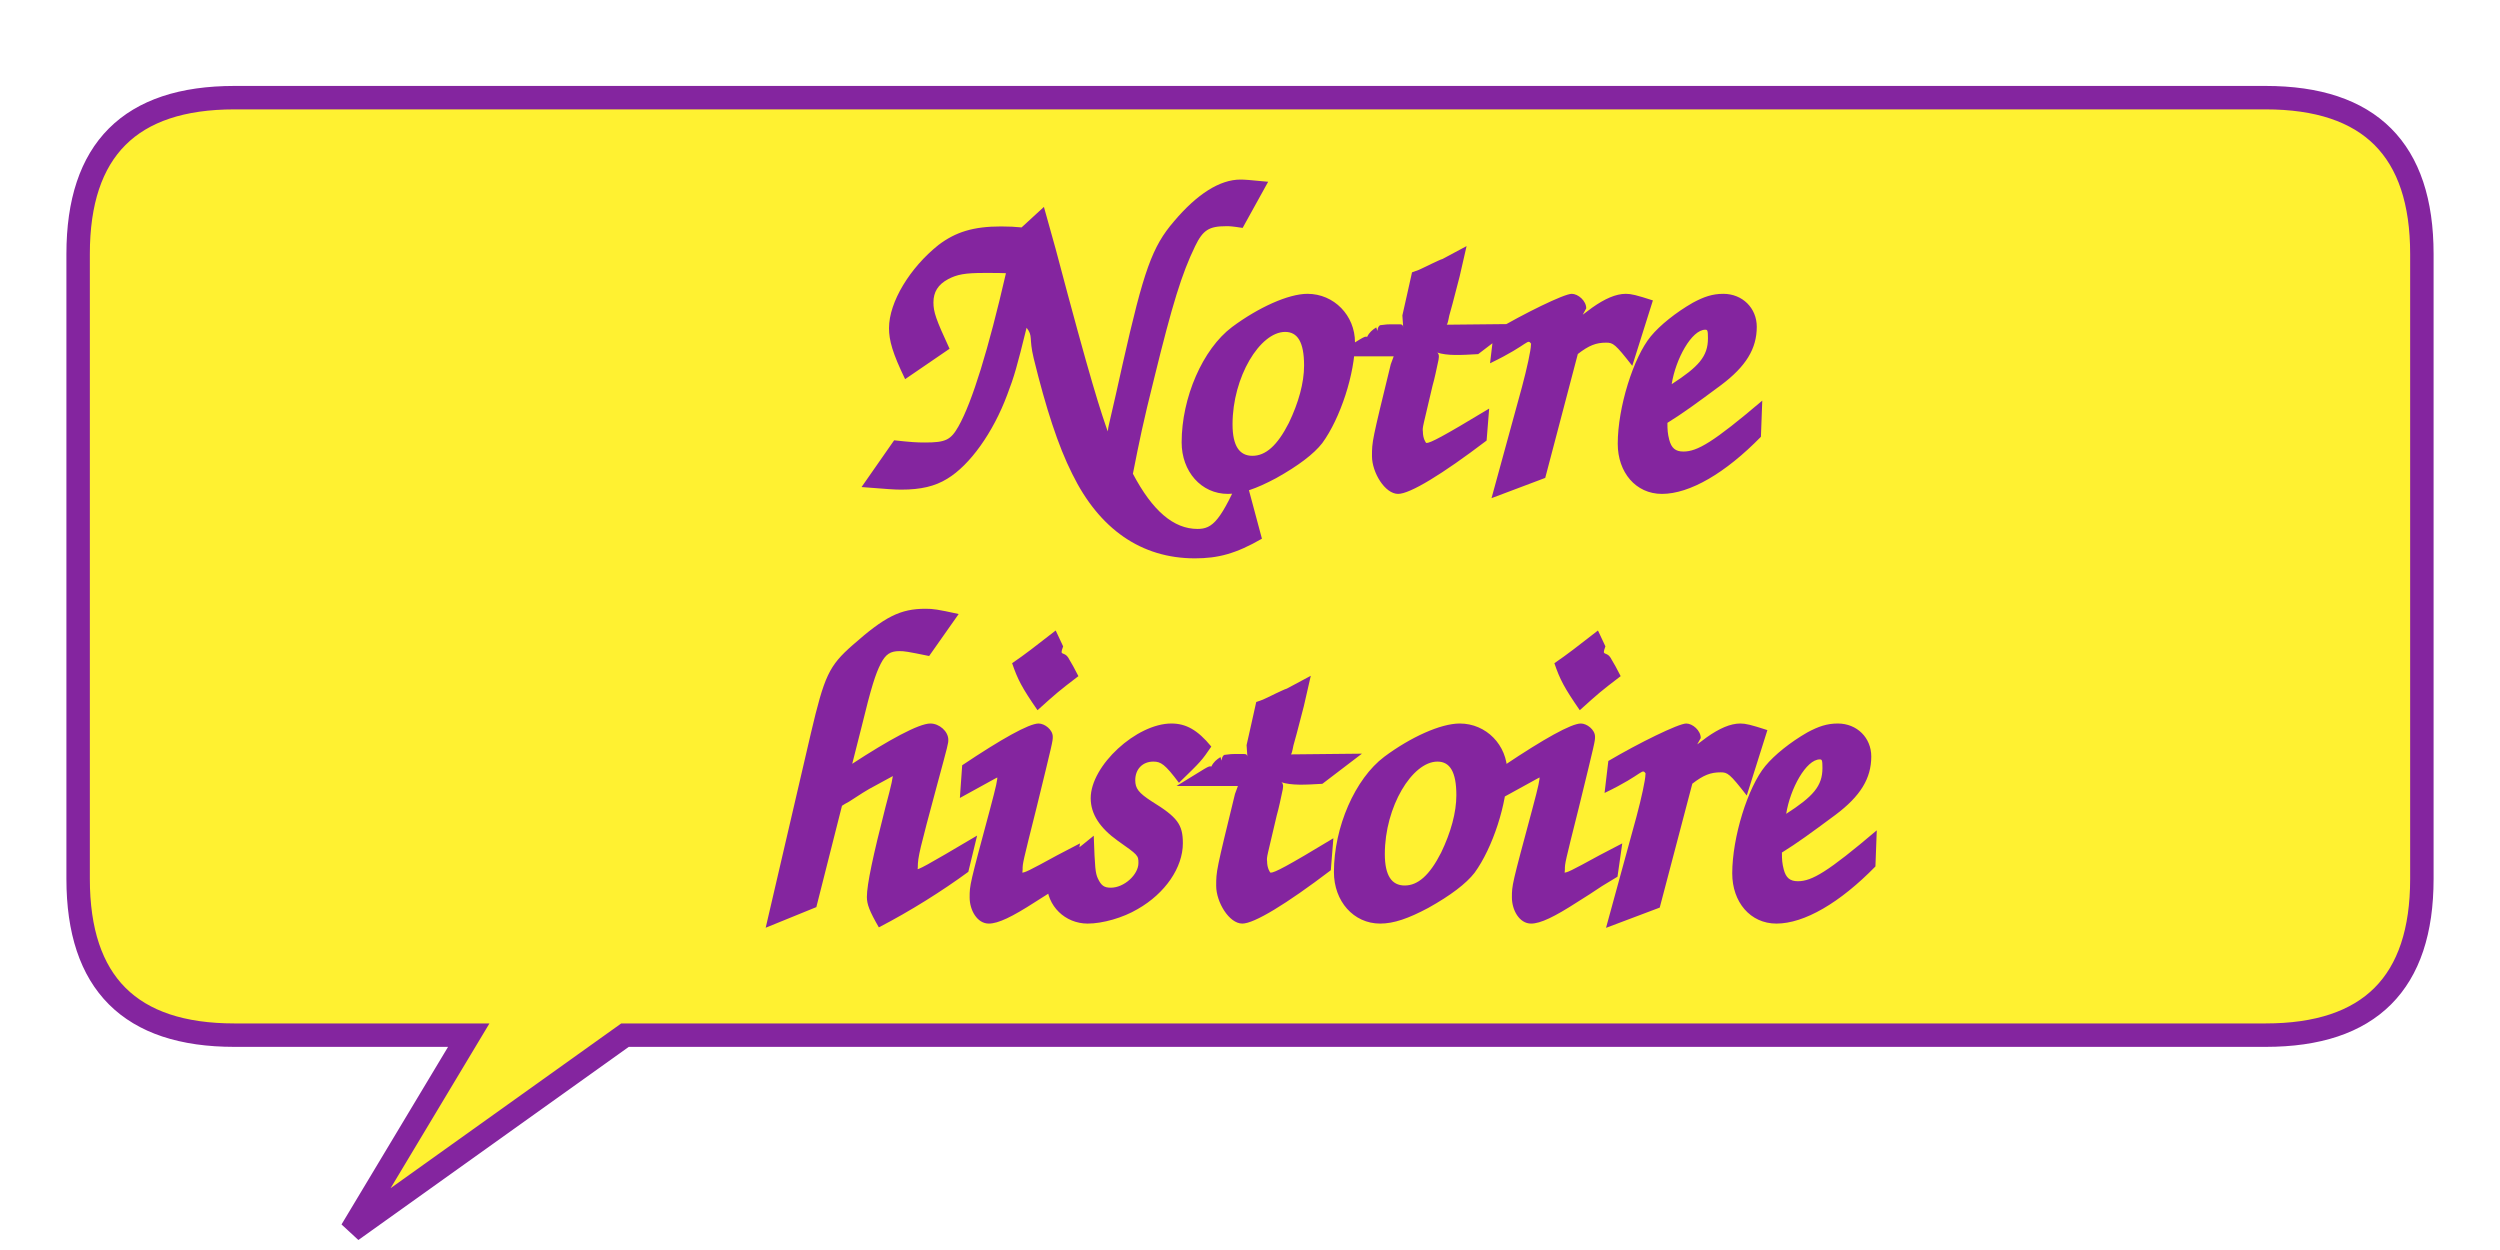
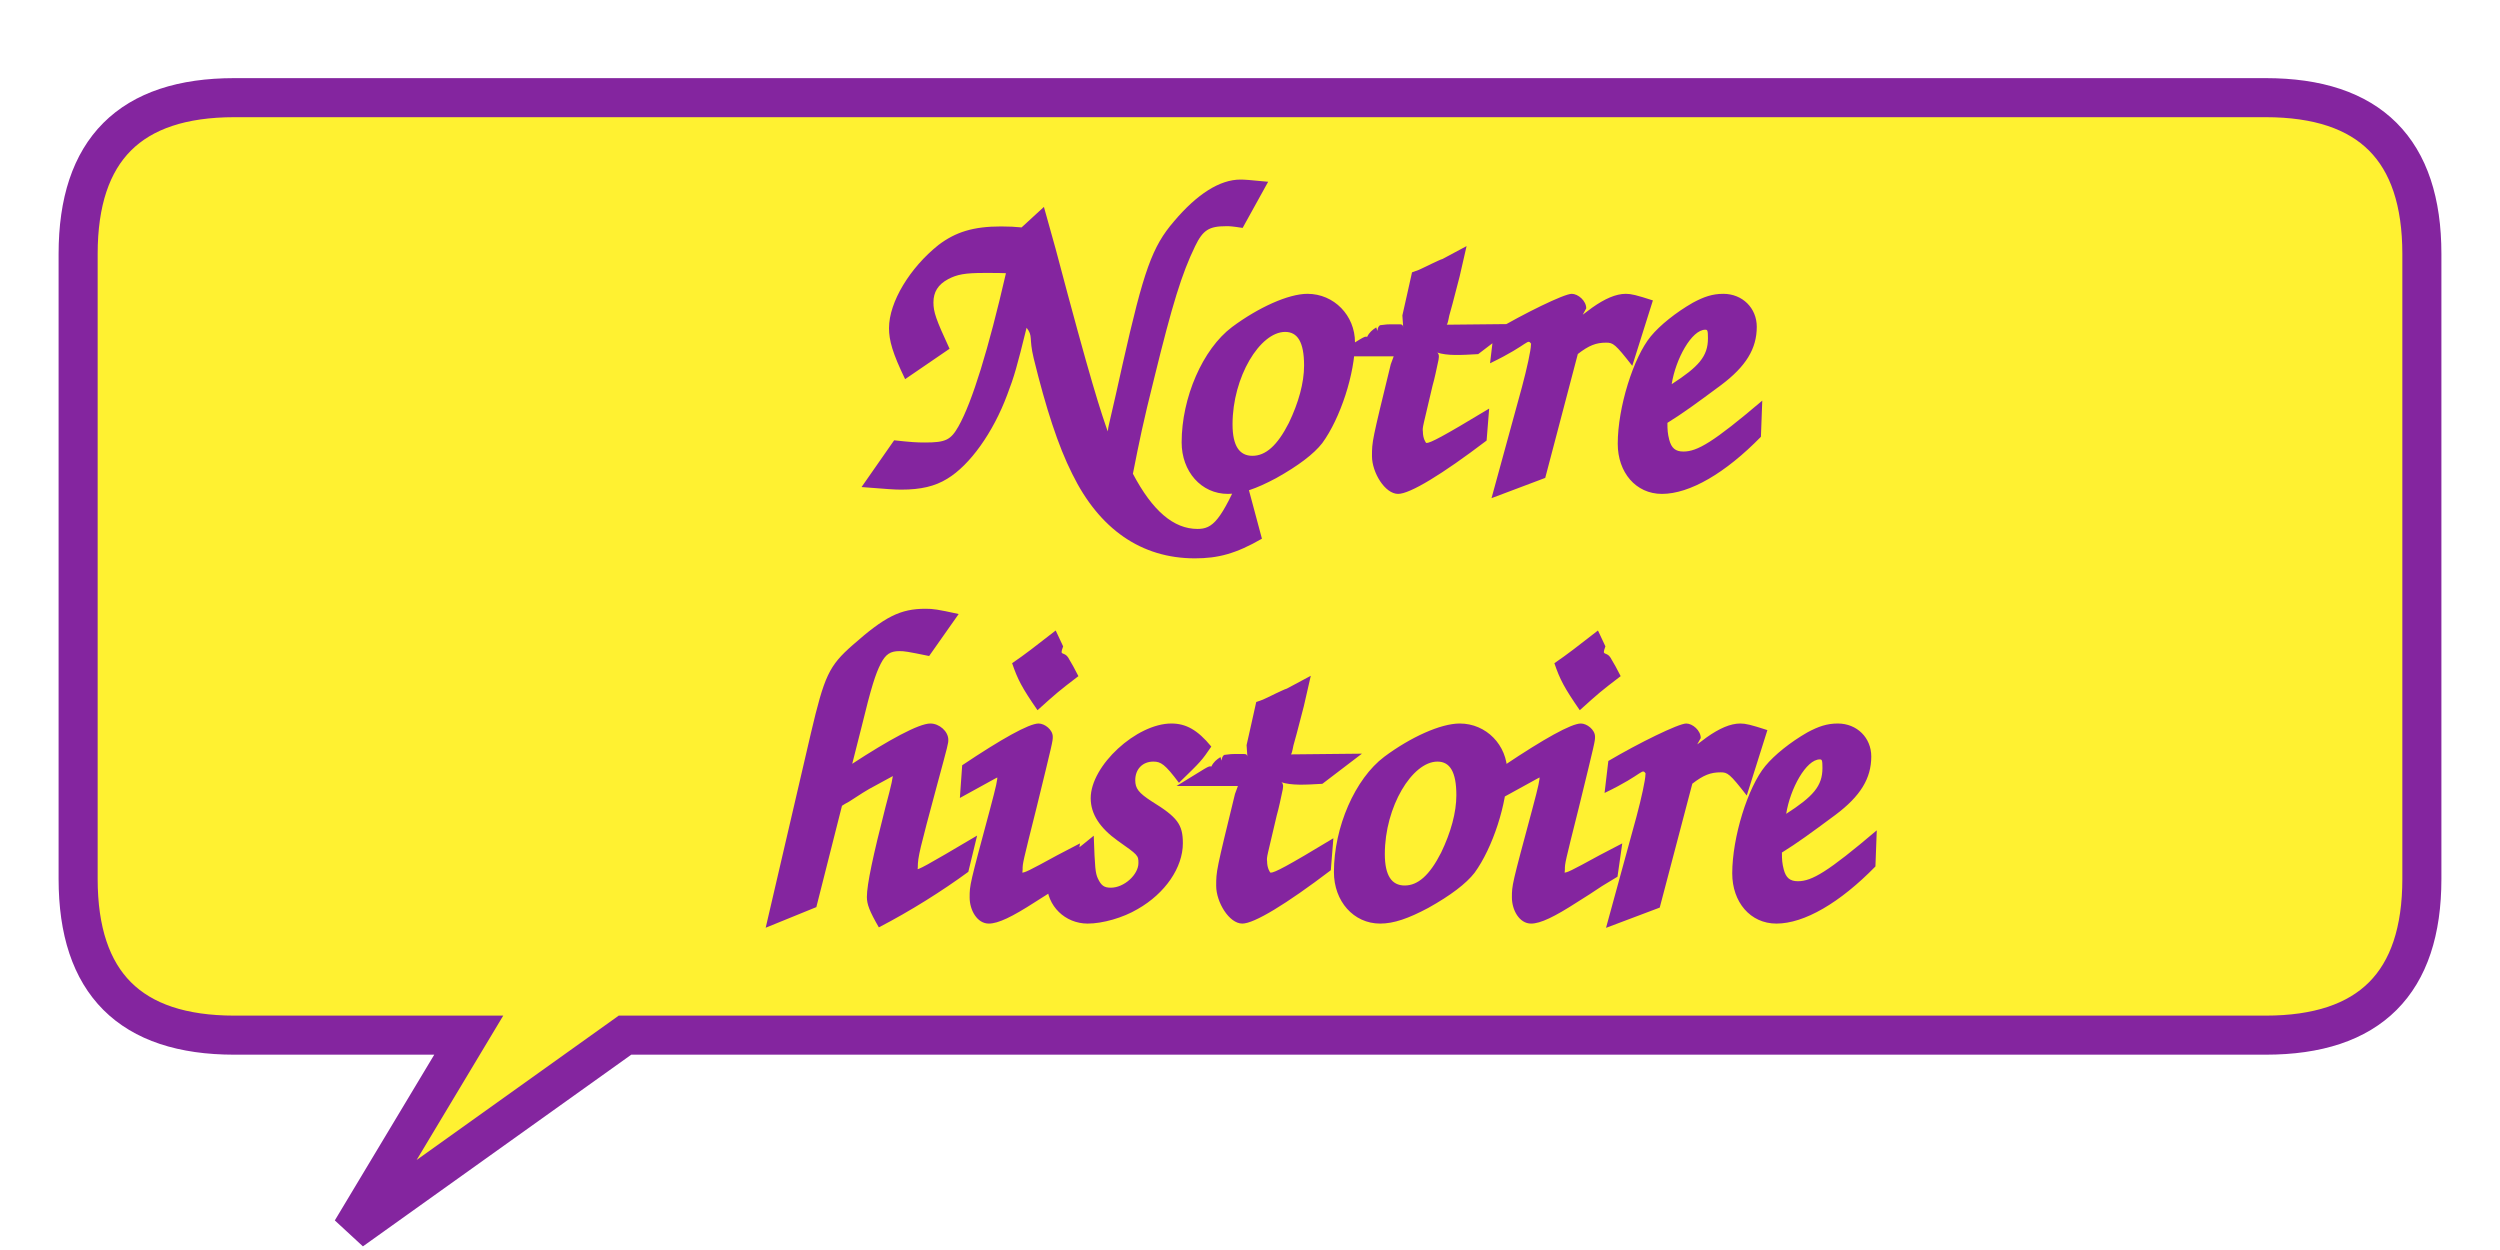
<svg xmlns="http://www.w3.org/2000/svg" width="320" height="160" viewBox="0 0 320 155">
-   <path d="M 30 10 Q 10 10 10 30 L 10 110 Q 10 130 30 130 L 60 130 L 45 155 L 80 130 L 290 130 Q 310 130 310 110 L 310 30 Q 310 10 290 10 Z" fill="#FFF131" stroke="#84259F" stroke-width="3" />
+   <path d="M 30 10 Q 10 10 10 30 L 10 110 Q 10 130 30 130 L 60 130 L 45 155 L 80 130 L 290 130 Q 310 130 310 110 L 310 30 Q 310 10 290 10 Z" fill="#FFF131" stroke="#84259F" stroke-width="5" />
  <text x="165" y="60" font-family="Pangolin, cursive" font-size="55" font-weight="bold" fill="#84259F" text-anchor="middle">Notre</text>
  <text x="165" y="115" font-family="Pangolin, cursive" font-size="55" font-weight="bold" fill="#84259F" text-anchor="middle">histoire</text>
</svg>
